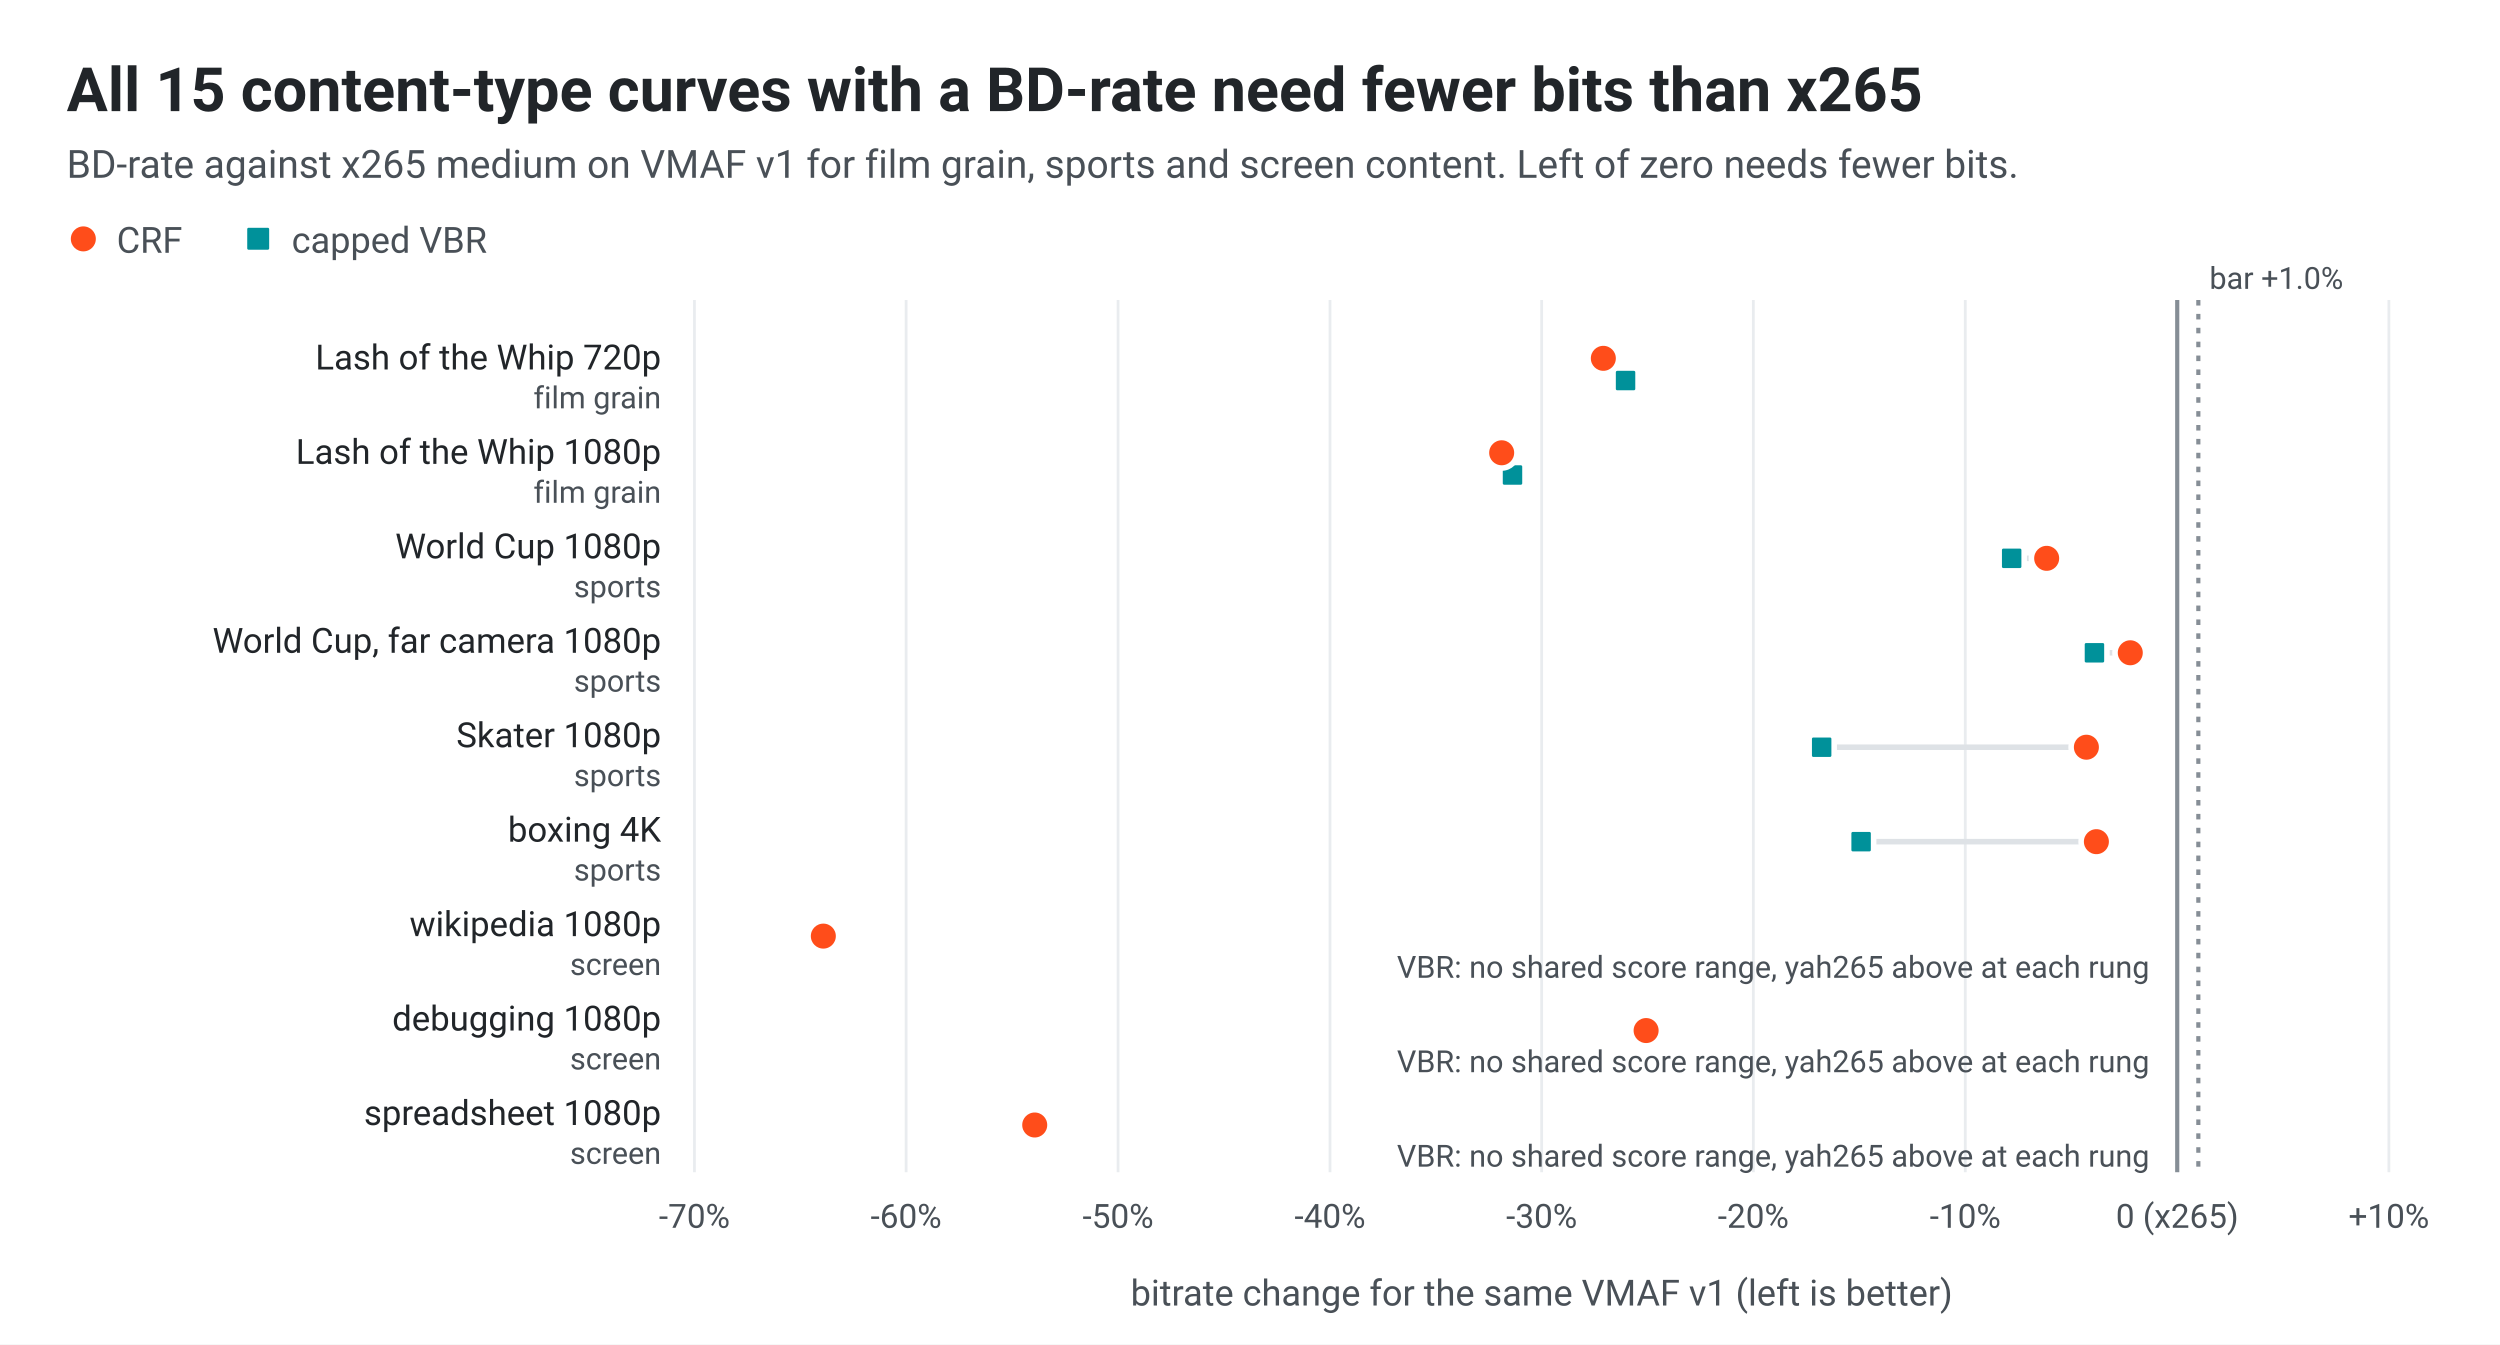
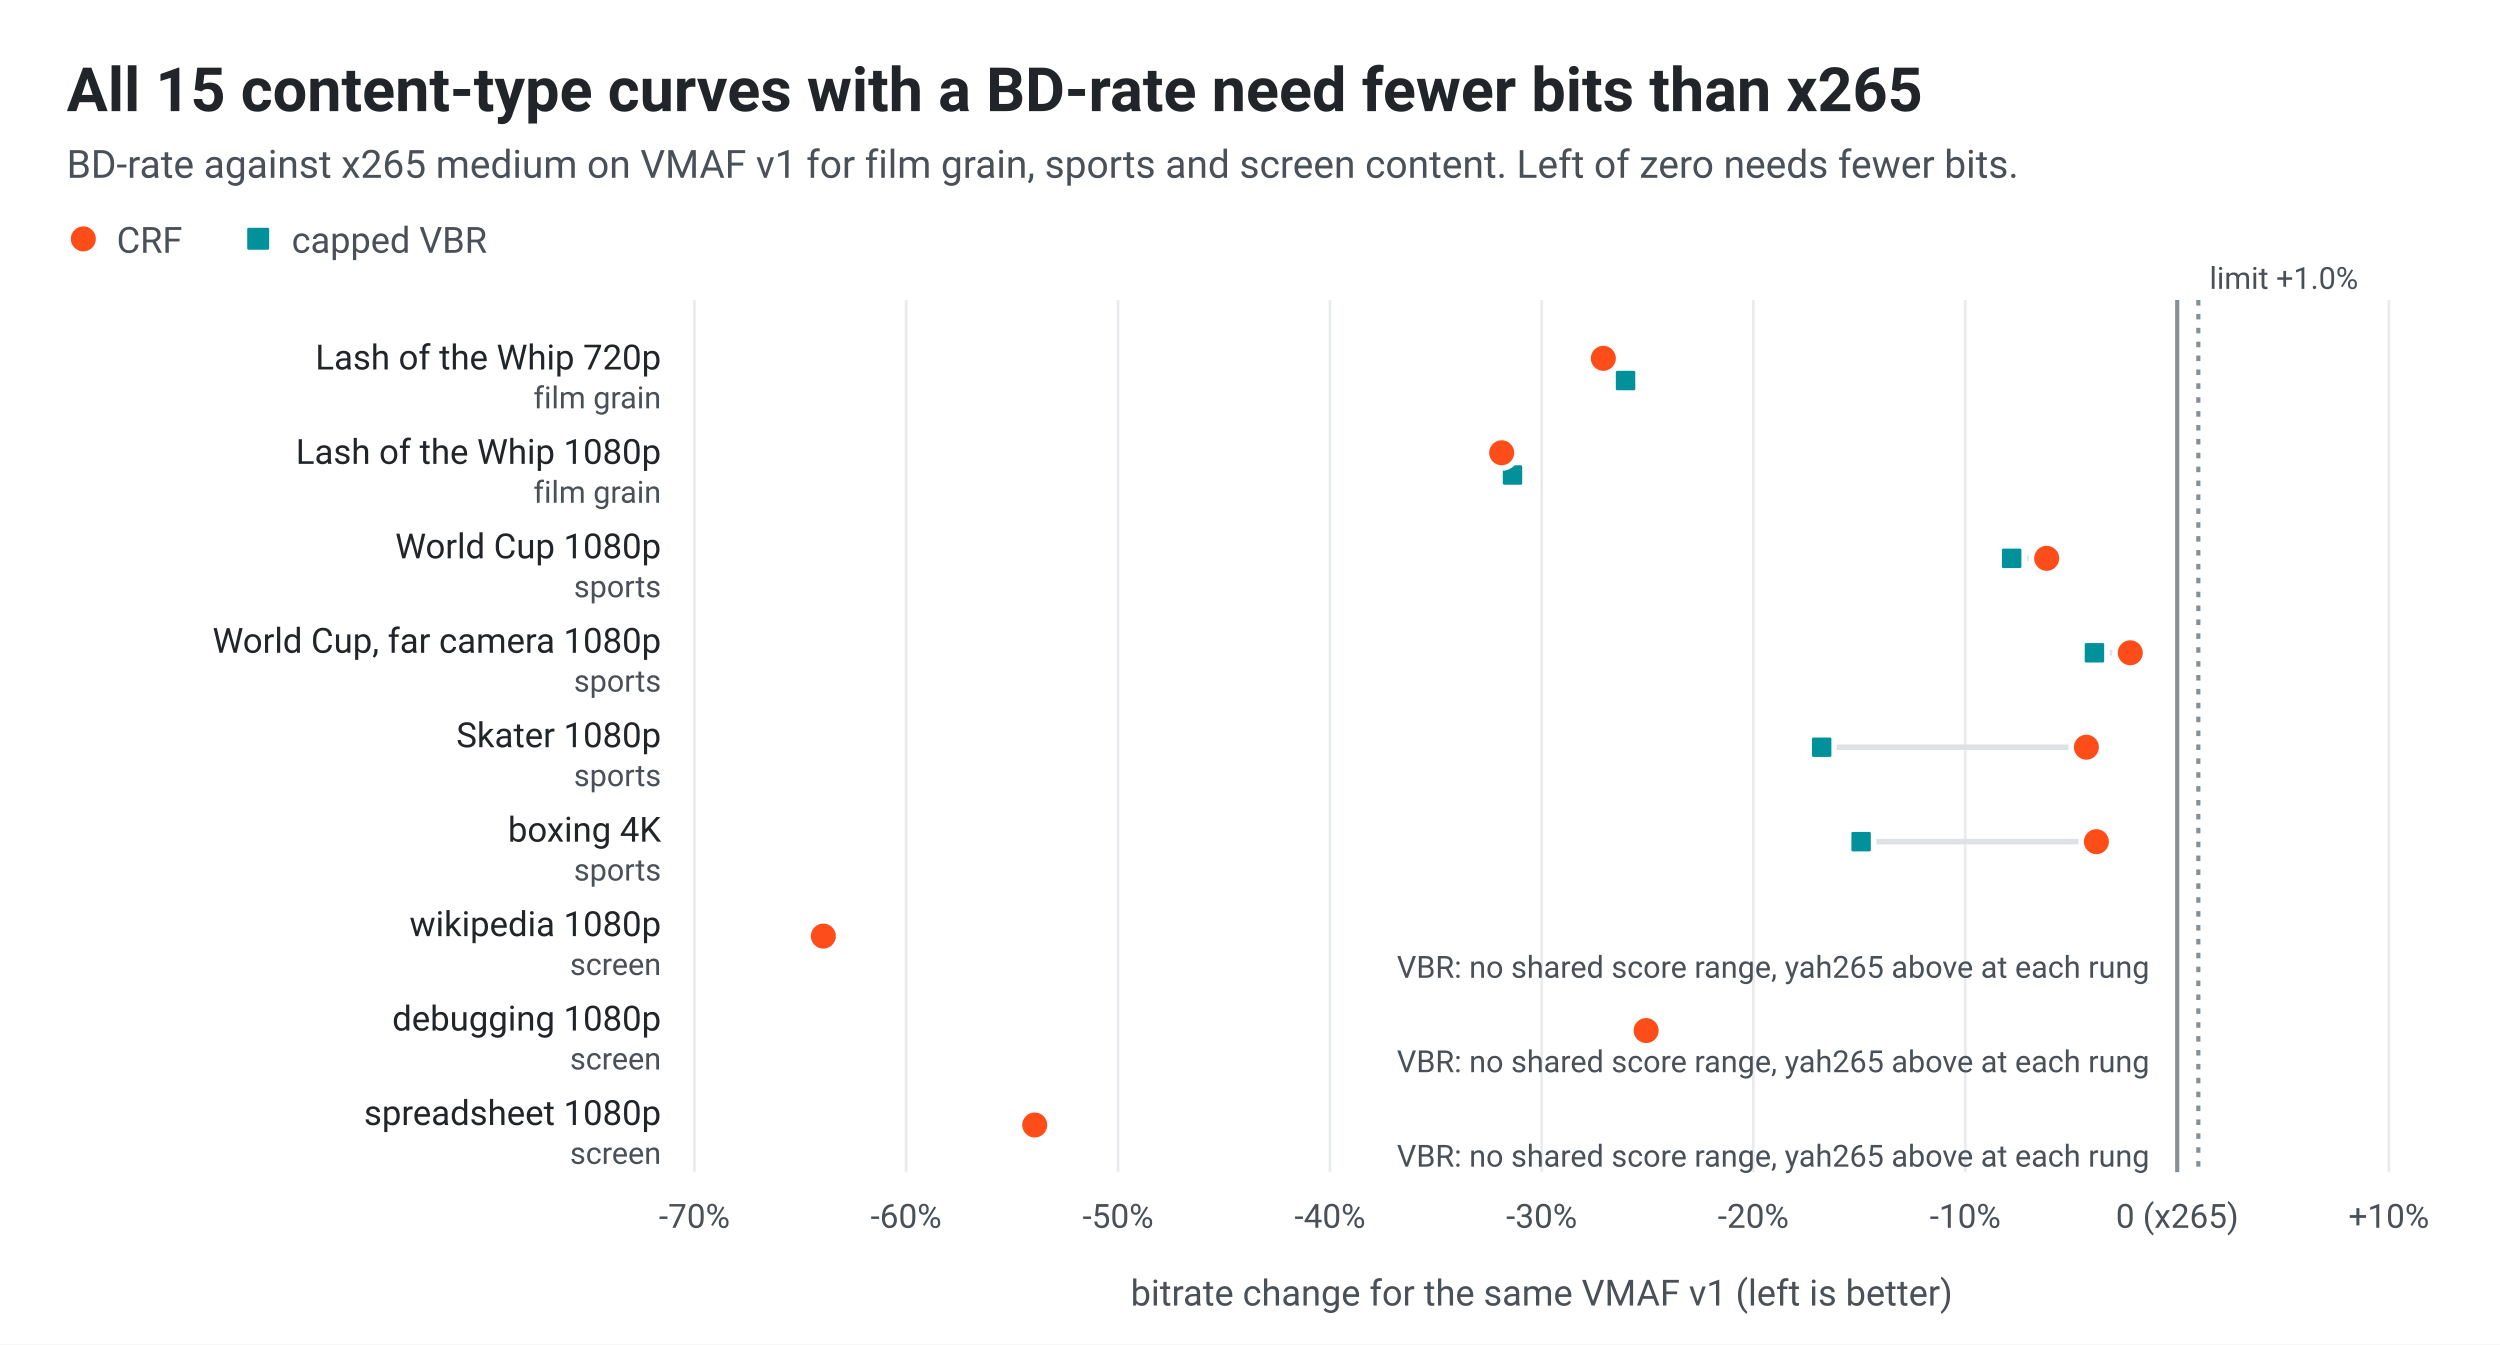
<svg xmlns="http://www.w3.org/2000/svg" width="900" height="484" viewBox="0 0 900 484" role="img">
  <style>
.bg{fill:#ffffff}.t1{fill:#212529}.t2{fill:#495057}.grid{stroke:#e9ecef}
.base{stroke:#868e96}.ring{stroke:#ffffff}.med{stroke:#212529}.band{fill:#f1f3f5}
.s1{fill:#ff4d1a}.s2{fill:#00919a}.s3{fill:#6250d6}.sx{fill:#868e96}
.l1{stroke:#ff4d1a}.l2{stroke:#00919a}.l3{stroke:#6250d6}.lx{stroke:#868e96}.span{stroke:#dee2e6}
.note{fill:#b8330a}.wash{fill:#ffe8dc}
text{font-family:system-ui,-apple-system,"Segoe UI",Roboto,Helvetica,Arial,sans-serif}
@media (prefers-color-scheme:dark){
.bg{fill:#1b1c1e}.t1{fill:#e9ecee}.t2{fill:#b6bcc1}.grid{stroke:#2e3135}
.base{stroke:#8f959a}.ring{stroke:#1b1c1e}.med{stroke:#e9ecee}.band{fill:#23262a}
.s1{fill:#ff4d1a}.s2{fill:#12a3ad}.s3{fill:#9085e9}.sx{fill:#8f959a}
.l1{stroke:#ff4d1a}.l2{stroke:#12a3ad}.l3{stroke:#9085e9}.lx{stroke:#8f959a}.span{stroke:#3a3e43}
.note{fill:#ff8a5c}.wash{fill:#45200f}}
</style>
  <rect width="100%" height="100%" class="bg" />
  <text x="24.0" y="40.0" font-size="22" class="t1" text-anchor="start" font-weight="600">All 15 content-type curves with a BD-rate need fewer bits than x265</text>
  <text x="24.0" y="64.0" font-size="14" class="t2" text-anchor="start">BD-rate against x265 medium on VMAF v1 for film grain, sports and screen content. Left of zero needs fewer bits.</text>
  <circle cx="30.0" cy="86.0" r="5.5" class="s1 ring" stroke-width="2" />
  <text x="42.0" y="91.0" font-size="13" class="t2" text-anchor="start">CRF</text>
  <rect x="88.0" y="81.0" width="9.9" height="9.9" rx="1.5" class="s2 ring" stroke-width="2" />
  <text x="105.0" y="91.0" font-size="13" class="t2" text-anchor="start">capped VBR</text>
  <line x1="250.0" y1="108.0" x2="250.0" y2="422.0" class="grid" stroke-width="1" />
  <text x="250.0" y="442.0" font-size="12" class="t2" text-anchor="middle">-70%</text>
  <line x1="326.2" y1="108.0" x2="326.2" y2="422.0" class="grid" stroke-width="1" />
  <text x="326.2" y="442.0" font-size="12" class="t2" text-anchor="middle">-60%</text>
  <line x1="402.5" y1="108.0" x2="402.5" y2="422.0" class="grid" stroke-width="1" />
  <text x="402.5" y="442.0" font-size="12" class="t2" text-anchor="middle">-50%</text>
  <line x1="478.8" y1="108.0" x2="478.8" y2="422.0" class="grid" stroke-width="1" />
  <text x="478.8" y="442.0" font-size="12" class="t2" text-anchor="middle">-40%</text>
  <line x1="555.0" y1="108.0" x2="555.0" y2="422.0" class="grid" stroke-width="1" />
  <text x="555.0" y="442.0" font-size="12" class="t2" text-anchor="middle">-30%</text>
  <line x1="631.2" y1="108.0" x2="631.2" y2="422.0" class="grid" stroke-width="1" />
  <text x="631.2" y="442.0" font-size="12" class="t2" text-anchor="middle">-20%</text>
  <line x1="707.5" y1="108.0" x2="707.5" y2="422.0" class="grid" stroke-width="1" />
  <text x="707.5" y="442.0" font-size="12" class="t2" text-anchor="middle">-10%</text>
  <line x1="783.8" y1="108.0" x2="783.8" y2="422.0" class="base" stroke-width="1.5" />
  <text x="783.8" y="442.0" font-size="12" class="t2" text-anchor="middle">0 (x265)</text>
  <line x1="860.0" y1="108.0" x2="860.0" y2="422.0" class="grid" stroke-width="1" />
  <text x="860.0" y="442.0" font-size="12" class="t2" text-anchor="middle">+10%</text>
  <line x1="791.4" y1="108.0" x2="791.4" y2="422.0" class="base" stroke-width="1.5" stroke-dasharray="2 3" />
-   <text x="795.4" y="104.0" font-size="11" class="t2" text-anchor="start">bar +1.0%</text>
+   <text x="795.4" y="104.0" font-size="11" class="t2" text-anchor="start">limit +1.0%</text>
  <text x="238.0" y="133.0" font-size="12.5" class="t1" text-anchor="end">Lash of the Whip 720p</text>
  <text x="238.0" y="147.0" font-size="11" class="t2" text-anchor="end">film grain</text>
  <line x1="577.2" y1="133.0" x2="585.2" y2="133.0" class="span" stroke-width="2" />
  <rect x="580.7" y="132.5" width="9.0" height="9.0" rx="1.5" class="s2 ring" stroke-width="2" />
  <circle cx="577.2" cy="129.0" r="5.5" class="s1 ring" stroke-width="2" />
  <text x="238.0" y="167.0" font-size="12.5" class="t1" text-anchor="end">Lash of the Whip 1080p</text>
  <text x="238.0" y="181.0" font-size="11" class="t2" text-anchor="end">film grain</text>
  <line x1="540.6" y1="167.0" x2="544.5" y2="167.0" class="span" stroke-width="2" />
  <rect x="540.0" y="166.5" width="9.0" height="9.0" rx="1.5" class="s2 ring" stroke-width="2" />
  <circle cx="540.6" cy="163.0" r="5.5" class="s1 ring" stroke-width="2" />
  <text x="238.0" y="201.0" font-size="12.5" class="t1" text-anchor="end">World Cup 1080p</text>
  <text x="238.0" y="215.0" font-size="11" class="t2" text-anchor="end">sports</text>
  <line x1="724.2" y1="201.0" x2="736.8" y2="201.0" class="span" stroke-width="2" />
  <rect x="719.7" y="196.5" width="9.0" height="9.0" rx="1.5" class="s2 ring" stroke-width="2" />
  <circle cx="736.8" cy="201.0" r="5.5" class="s1 ring" stroke-width="2" />
  <text x="238.0" y="235.0" font-size="12.5" class="t1" text-anchor="end">World Cup, far camera 1080p</text>
  <text x="238.0" y="249.0" font-size="11" class="t2" text-anchor="end">sports</text>
  <line x1="754.0" y1="235.0" x2="766.9" y2="235.0" class="span" stroke-width="2" />
  <rect x="749.5" y="230.5" width="9.0" height="9.0" rx="1.5" class="s2 ring" stroke-width="2" />
  <circle cx="766.9" cy="235.0" r="5.5" class="s1 ring" stroke-width="2" />
  <text x="238.0" y="269.0" font-size="12.5" class="t1" text-anchor="end">Skater 1080p</text>
  <text x="238.0" y="283.0" font-size="11" class="t2" text-anchor="end">sports</text>
  <line x1="655.8" y1="269.0" x2="751.1" y2="269.0" class="span" stroke-width="2" />
  <rect x="651.3" y="264.5" width="9.0" height="9.0" rx="1.5" class="s2 ring" stroke-width="2" />
  <circle cx="751.1" cy="269.0" r="5.5" class="s1 ring" stroke-width="2" />
  <text x="238.0" y="303.0" font-size="12.5" class="t1" text-anchor="end">boxing 4K</text>
  <text x="238.0" y="317.0" font-size="11" class="t2" text-anchor="end">sports</text>
  <line x1="670.0" y1="303.0" x2="754.7" y2="303.0" class="span" stroke-width="2" />
  <rect x="665.5" y="298.5" width="9.0" height="9.0" rx="1.5" class="s2 ring" stroke-width="2" />
  <circle cx="754.7" cy="303.0" r="5.5" class="s1 ring" stroke-width="2" />
  <text x="238.0" y="337.0" font-size="12.5" class="t1" text-anchor="end">wikipedia 1080p</text>
  <text x="238.0" y="351.0" font-size="11" class="t2" text-anchor="end">screen</text>
  <text x="773.8" y="352.0" font-size="11" class="t2" text-anchor="end">VBR: no shared score range, yah265 above at each rung</text>
  <circle cx="296.4" cy="337.0" r="5.5" class="s1 ring" stroke-width="2" />
  <text x="238.0" y="371.0" font-size="12.5" class="t1" text-anchor="end">debugging 1080p</text>
  <text x="238.0" y="385.0" font-size="11" class="t2" text-anchor="end">screen</text>
  <text x="773.8" y="386.0" font-size="11" class="t2" text-anchor="end">VBR: no shared score range, yah265 above at each rung</text>
  <circle cx="592.6" cy="371.0" r="5.5" class="s1 ring" stroke-width="2" />
  <text x="238.0" y="405.0" font-size="12.5" class="t1" text-anchor="end">spreadsheet 1080p</text>
  <text x="238.0" y="419.0" font-size="11" class="t2" text-anchor="end">screen</text>
  <text x="773.8" y="420.0" font-size="11" class="t2" text-anchor="end">VBR: no shared score range, yah265 above at each rung</text>
  <circle cx="372.5" cy="405.0" r="5.5" class="s1 ring" stroke-width="2" />
  <text x="555.0" y="470.0" font-size="13" class="t2" text-anchor="middle">bitrate change for the same VMAF v1 (left is better)</text>
</svg>
